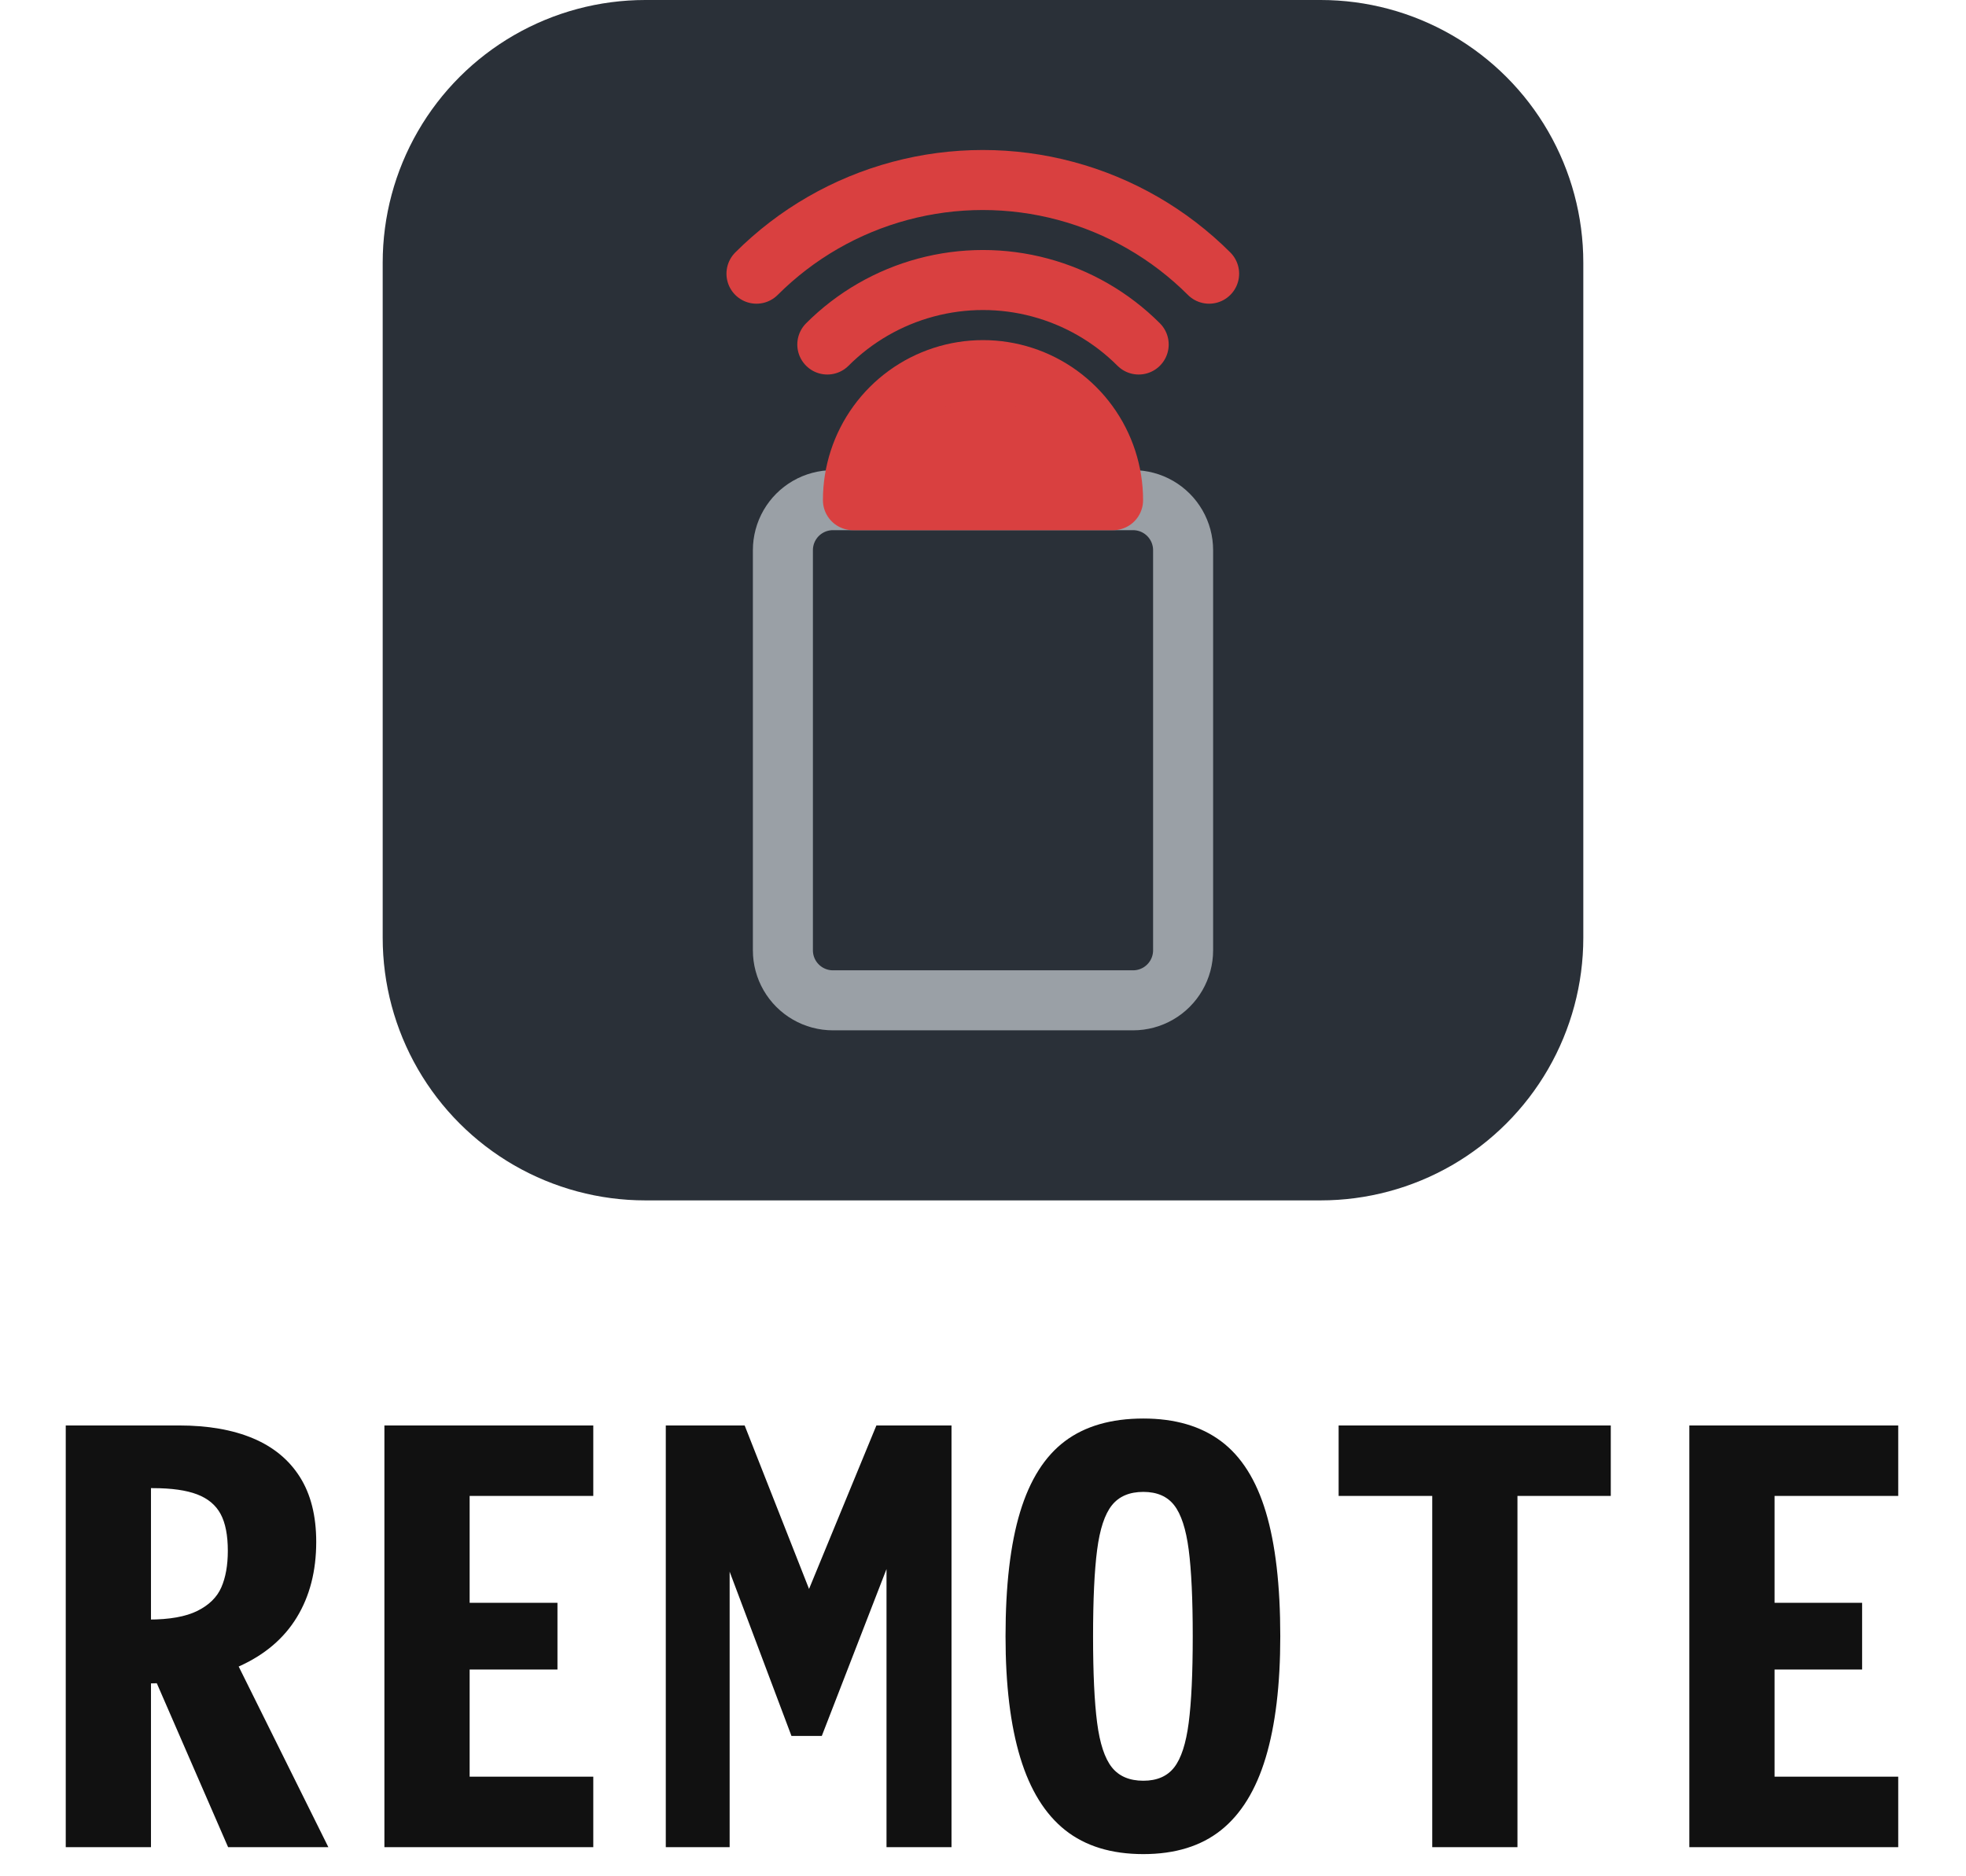
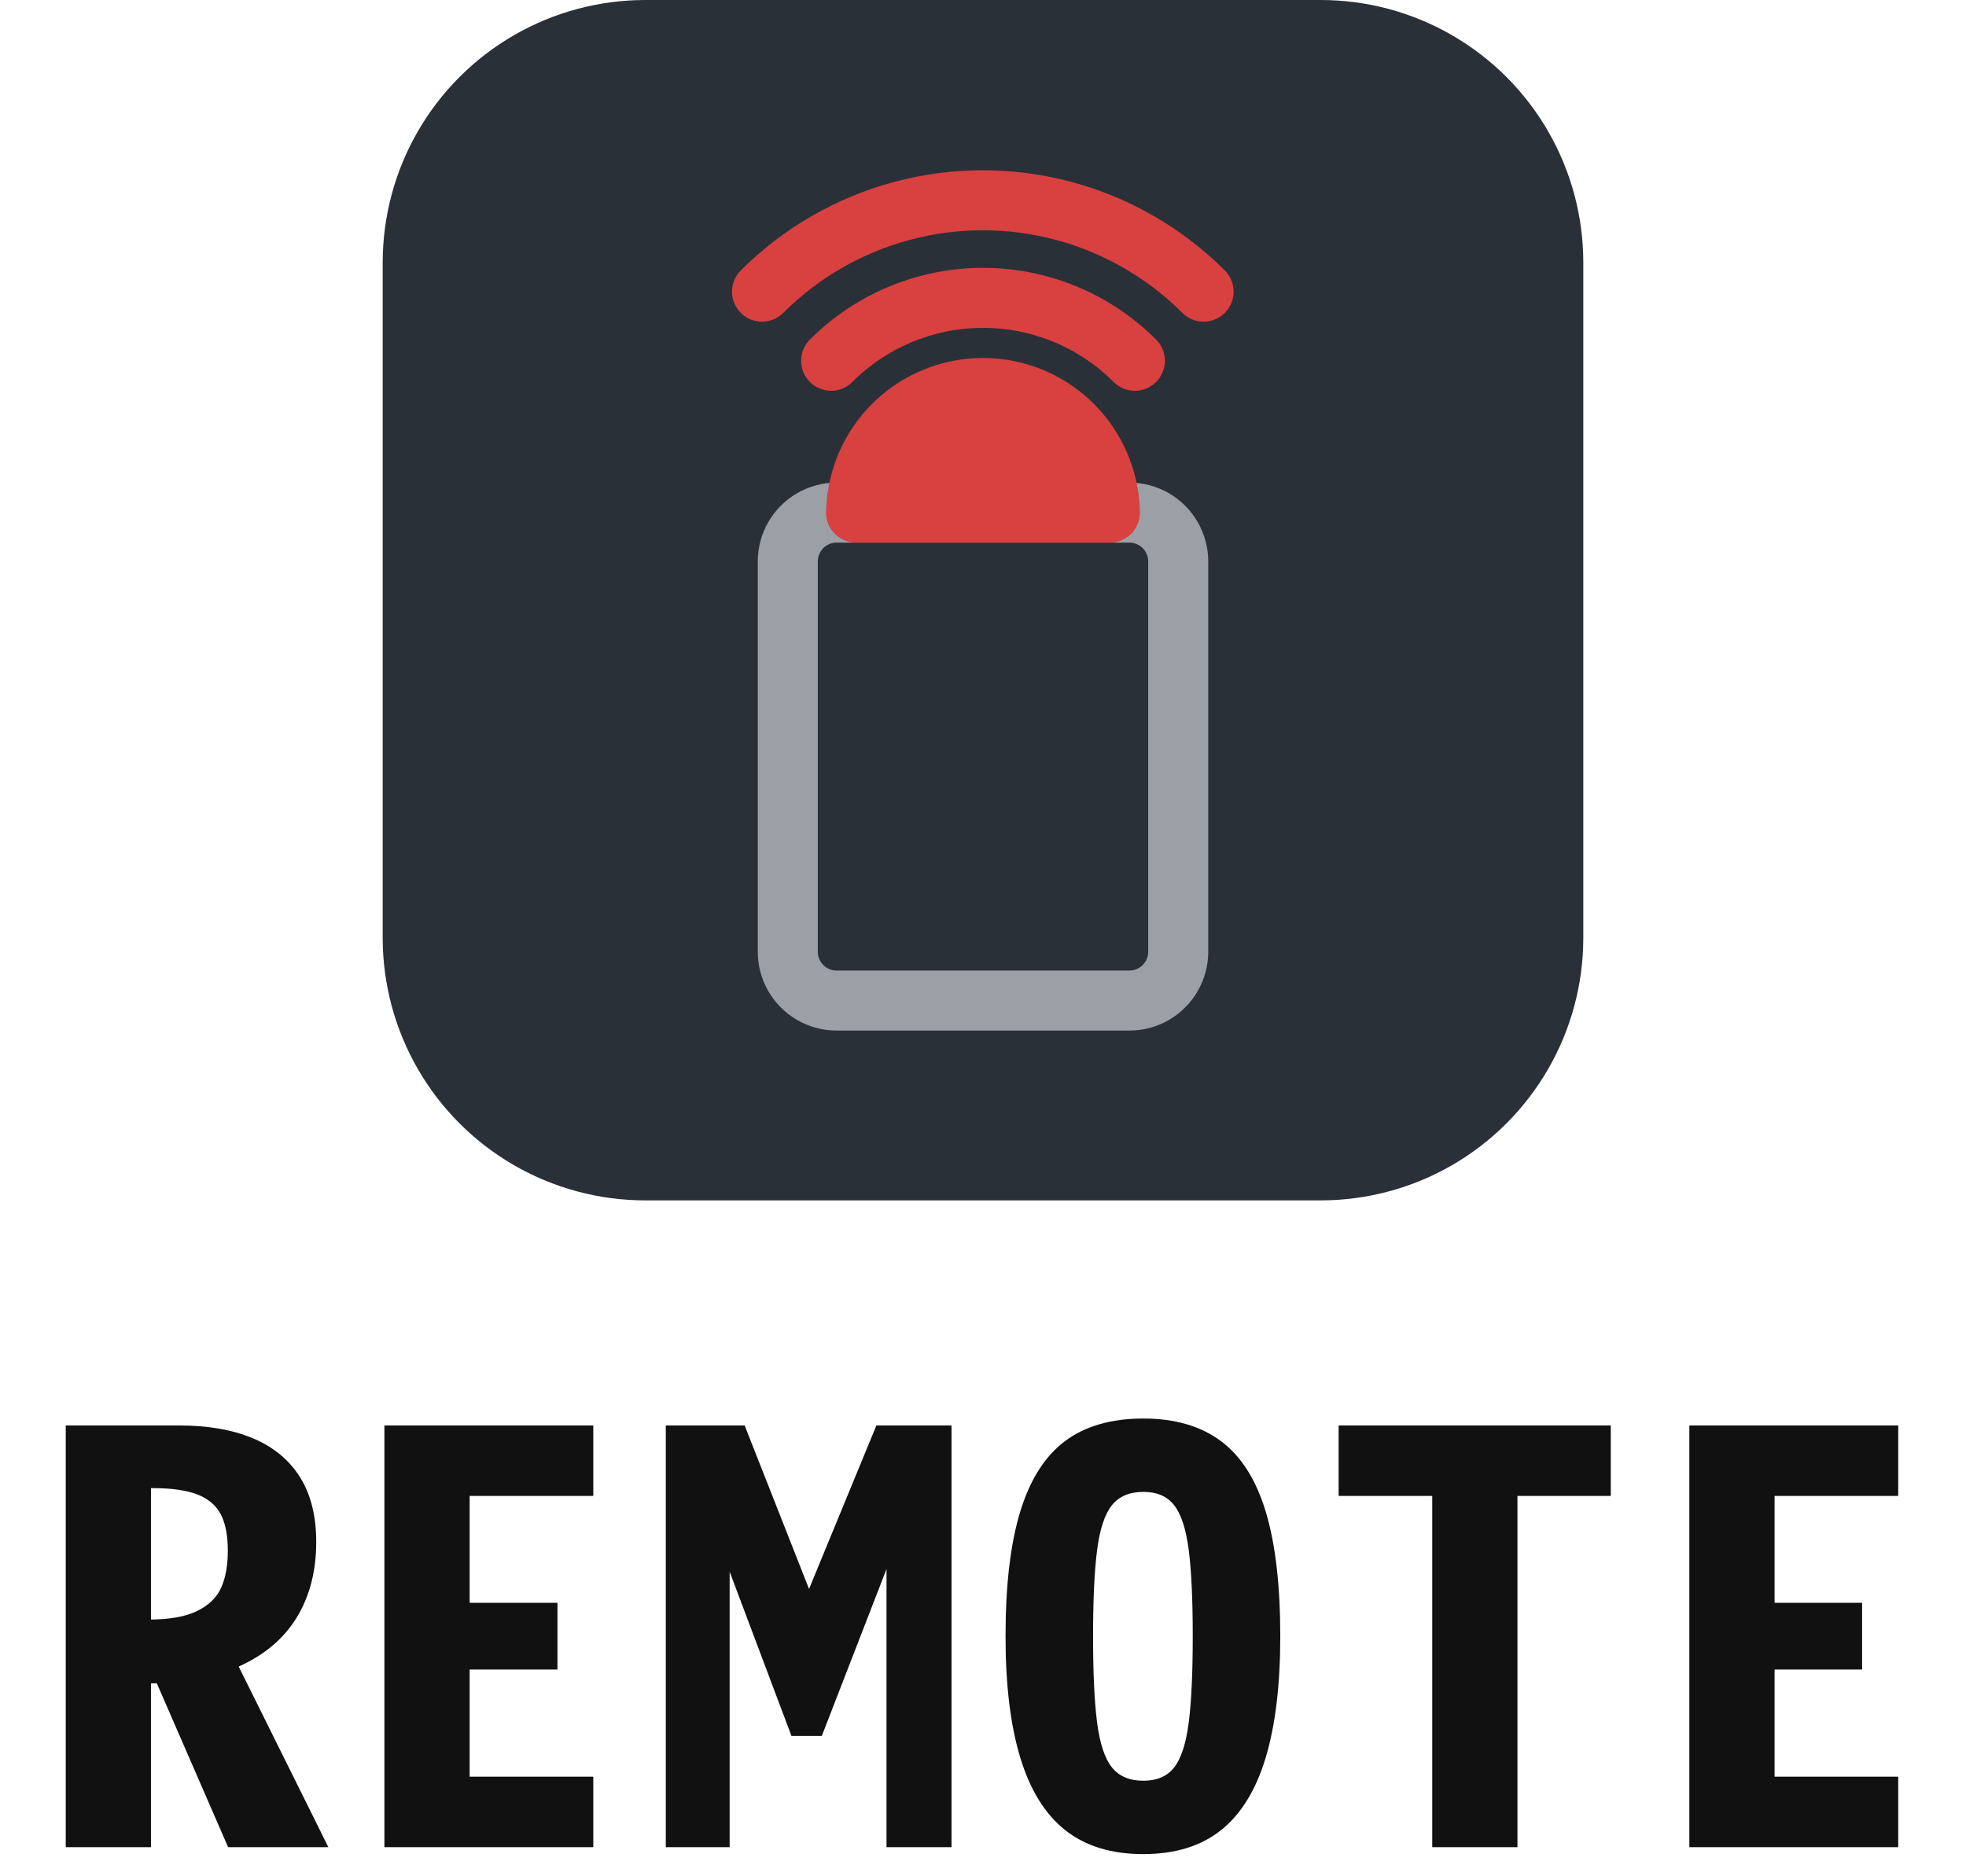
<svg xmlns="http://www.w3.org/2000/svg" width="262" height="250" viewBox="0 0 262 250">
  <path d="M 86,0 L 176,0 C 182.143,3.76170215621E-16 188.18,1.617 193.5,4.689 S 203.239,12.18 206.311,17.5 S 211,28.857 211,35 L 211,125 C 211,131.143 209.383,137.18 206.311,142.5 S 198.82,152.239 193.5,155.311 S 182.143,160 176,160 L 86,160 C 79.857,160 73.82,158.383 68.5,155.311 S 58.761,147.82 55.689,142.5 S 51,131.143 51,125 L 51,35 C 51,28.857 52.617,22.82 55.689,17.5 S 63.18,7.761 68.5,4.689 S 79.857,1.12851064686E-15 86,0 Z" fill="#2a3038" stroke="none" stroke-width="0.000" stroke-linecap="butt" stroke-linejoin="miter" />
-   <path d="M 110.253,45.92 C 113.894,42.277 118.431,39.657 123.406,38.324 S 133.62,36.99 138.594,38.324 S 148.106,42.277 151.747,45.92 M 100.813,36.48 C 106.108,31.188 112.704,27.382 119.935,25.446 S 134.781,23.509 142.012,25.446 S 155.838,31.188 161.133,36.48" fill="none" stroke="#d94040" stroke-width="8.000" stroke-linecap="round" stroke-linejoin="round" />
-   <path d="M 111,66.667 L 151,66.667 C 152.17,66.667 153.32,66.975 154.333,67.56 S 156.188,68.987 156.773,70 S 157.667,72.163 157.667,73.333 L 157.667,126.667 C 157.667,127.837 157.359,128.987 156.773,130 S 155.347,131.855 154.333,132.44 S 152.17,133.333 151,133.333 L 111,133.333 C 109.83,133.333 108.68,133.025 107.667,132.44 S 105.812,131.013 105.226,130 S 104.333,127.837 104.333,126.667 L 104.333,73.333 C 104.333,72.163 104.641,71.013 105.226,70 S 106.653,68.145 107.667,67.56 S 109.83,66.667 111,66.667 Z" fill="none" stroke="#9aa0a6" stroke-width="8.000" stroke-linecap="round" stroke-linejoin="round" />
-   <path d="M 113.667,66.667 C 113.667,63.007 114.826,59.439 116.977,56.478 S 122.163,51.313 125.644,50.182 S 132.876,49.051 136.356,50.182 S 142.872,53.517 145.023,56.478 S 148.333,63.007 148.333,66.667 z" fill="#d94040" stroke="#d94040" stroke-width="8.000" stroke-linecap="round" stroke-linejoin="round" />
+   <path d="M 110.76,48.085 C 114.312,44.532 118.738,41.976 123.591,40.675 S 133.556,39.374 138.409,40.675 S 147.688,44.532 151.24,48.085 M 101.549,38.875 C 106.715,33.712 113.15,29.999 120.204,28.11 S 134.688,26.221 141.742,28.11 S 155.231,33.712 160.397,38.875" fill="none" stroke="#d94040" stroke-width="8.000" stroke-linecap="round" stroke-linejoin="round" />
+   <path d="M 111.491,68.325 L 150.509,68.325 C 151.651,68.325 152.774,68.626 153.763,69.197 S 155.573,70.59 156.144,71.579 S 157.016,73.69 157.016,74.832 L 157.016,126.859 C 157.016,128.001 156.715,129.123 156.144,130.112 S 154.752,131.922 153.763,132.494 S 151.651,133.365 150.509,133.365 L 111.491,133.365 C 110.349,133.365 109.226,133.065 108.237,132.494 S 106.427,131.101 105.856,130.112 S 104.984,128.001 104.984,126.859 L 104.984,74.832 C 104.984,73.69 105.285,72.568 105.856,71.579 S 107.248,69.768 108.237,69.197 S 110.349,68.325 111.491,68.325 Z" fill="none" stroke="#9aa0a6" stroke-width="8.000" stroke-linecap="round" stroke-linejoin="round" />
+   <path d="M 114.088,68.325 C 114.151,64.796 115.317,61.373 117.422,58.54 S 122.467,53.602 125.828,52.523 S 132.805,51.444 136.166,52.523 S 142.468,55.706 144.573,58.54 S 147.844,64.796 147.907,68.325 z" fill="#d94040" stroke="#d94040" stroke-width="8.000" stroke-linecap="round" stroke-linejoin="round" />
  <path d="M 43.759,246.21 L 30.399,246.21 L 19.465,221.07 L 30.746,219.992 Z M 8.762,246.21 L 8.762,190 L 20.12,190 L 20.12,246.21 Z M 30.361,206.709 Q 30.361,203.59 29.398,201.8 Q 28.436,200.01 26.261,199.182 Q 24.085,198.355 20.39,198.355 L 14.845,198.355 L 14.845,190 L 23.855,190 Q 29.63,190 33.711,191.713 Q 37.791,193.427 39.967,196.872 Q 42.142,200.318 42.142,205.516 Q 42.142,211.329 39.562,215.564 Q 36.983,219.799 31.901,222.09 Q 26.819,224.381 19.619,224.381 L 15.461,224.381 L 15.461,215.872 L 19.812,215.872 Q 23.97,215.872 26.299,214.717 Q 28.628,213.562 29.495,211.579 Q 30.361,209.596 30.361,206.709 Z M 51.228,246.21 L 51.228,190 L 62.586,190 L 62.586,246.21 Z M 79.064,246.21 L 56.849,246.21 L 56.849,236.816 L 79.064,236.816 Z M 74.29,222.532 L 57.812,222.532 L 57.812,213.639 L 74.29,213.639 Z M 56.849,199.394 L 56.849,190 L 79.064,190 L 79.064,199.394 Z M 99.237,190 L 108.439,213.369 L 107.168,213.369 L 116.793,190 L 126.803,190 L 126.803,246.21 L 118.141,246.21 L 118.141,207.749 L 118.68,207.749 L 109.517,231.387 L 105.475,231.387 L 96.581,207.749 L 97.236,207.749 L 97.236,246.21 L 88.727,246.21 L 88.727,190 Z M 152.368,247.134 Q 145.976,247.134 141.953,243.939 Q 137.93,240.743 135.966,234.275 Q 134.003,227.807 134.003,218.105 Q 134.003,207.941 135.947,201.531 Q 137.892,195.12 141.915,192.098 Q 145.938,189.076 152.368,189.076 Q 158.681,189.076 162.724,192.098 Q 166.767,195.12 168.691,201.531 Q 170.617,207.941 170.617,218.105 Q 170.617,227.807 168.672,234.275 Q 166.728,240.743 162.724,243.939 Q 158.72,247.134 152.368,247.134 Z M 152.368,198.855 Q 149.595,198.855 148.171,200.645 Q 146.746,202.435 146.208,206.594 Q 145.668,210.751 145.668,218.105 Q 145.668,225.458 146.208,229.617 Q 146.746,233.774 148.171,235.565 Q 149.595,237.355 152.368,237.355 Q 155.101,237.355 156.487,235.565 Q 157.873,233.774 158.412,229.636 Q 158.951,225.497 158.951,218.105 Q 158.951,210.674 158.412,206.555 Q 157.873,202.435 156.487,200.645 Q 155.101,198.855 152.368,198.855 Z M 190.868,246.21 L 190.868,190 L 202.225,190 L 202.225,246.21 Z M 178.393,190 L 214.661,190 L 214.661,199.394 L 178.393,199.394 Z M 225.132,246.21 L 225.132,190 L 236.49,190 L 236.49,246.21 Z M 252.968,246.21 L 230.754,246.21 L 230.754,236.816 L 252.968,236.816 Z M 248.155,222.532 L 231.716,222.532 L 231.716,213.639 L 248.155,213.639 Z M 230.754,199.394 L 230.754,190 L 252.968,190 L 252.968,199.394 Z" fill="#111111" stroke="none" stroke-width="0.000" stroke-linecap="butt" stroke-linejoin="miter" />
</svg>
